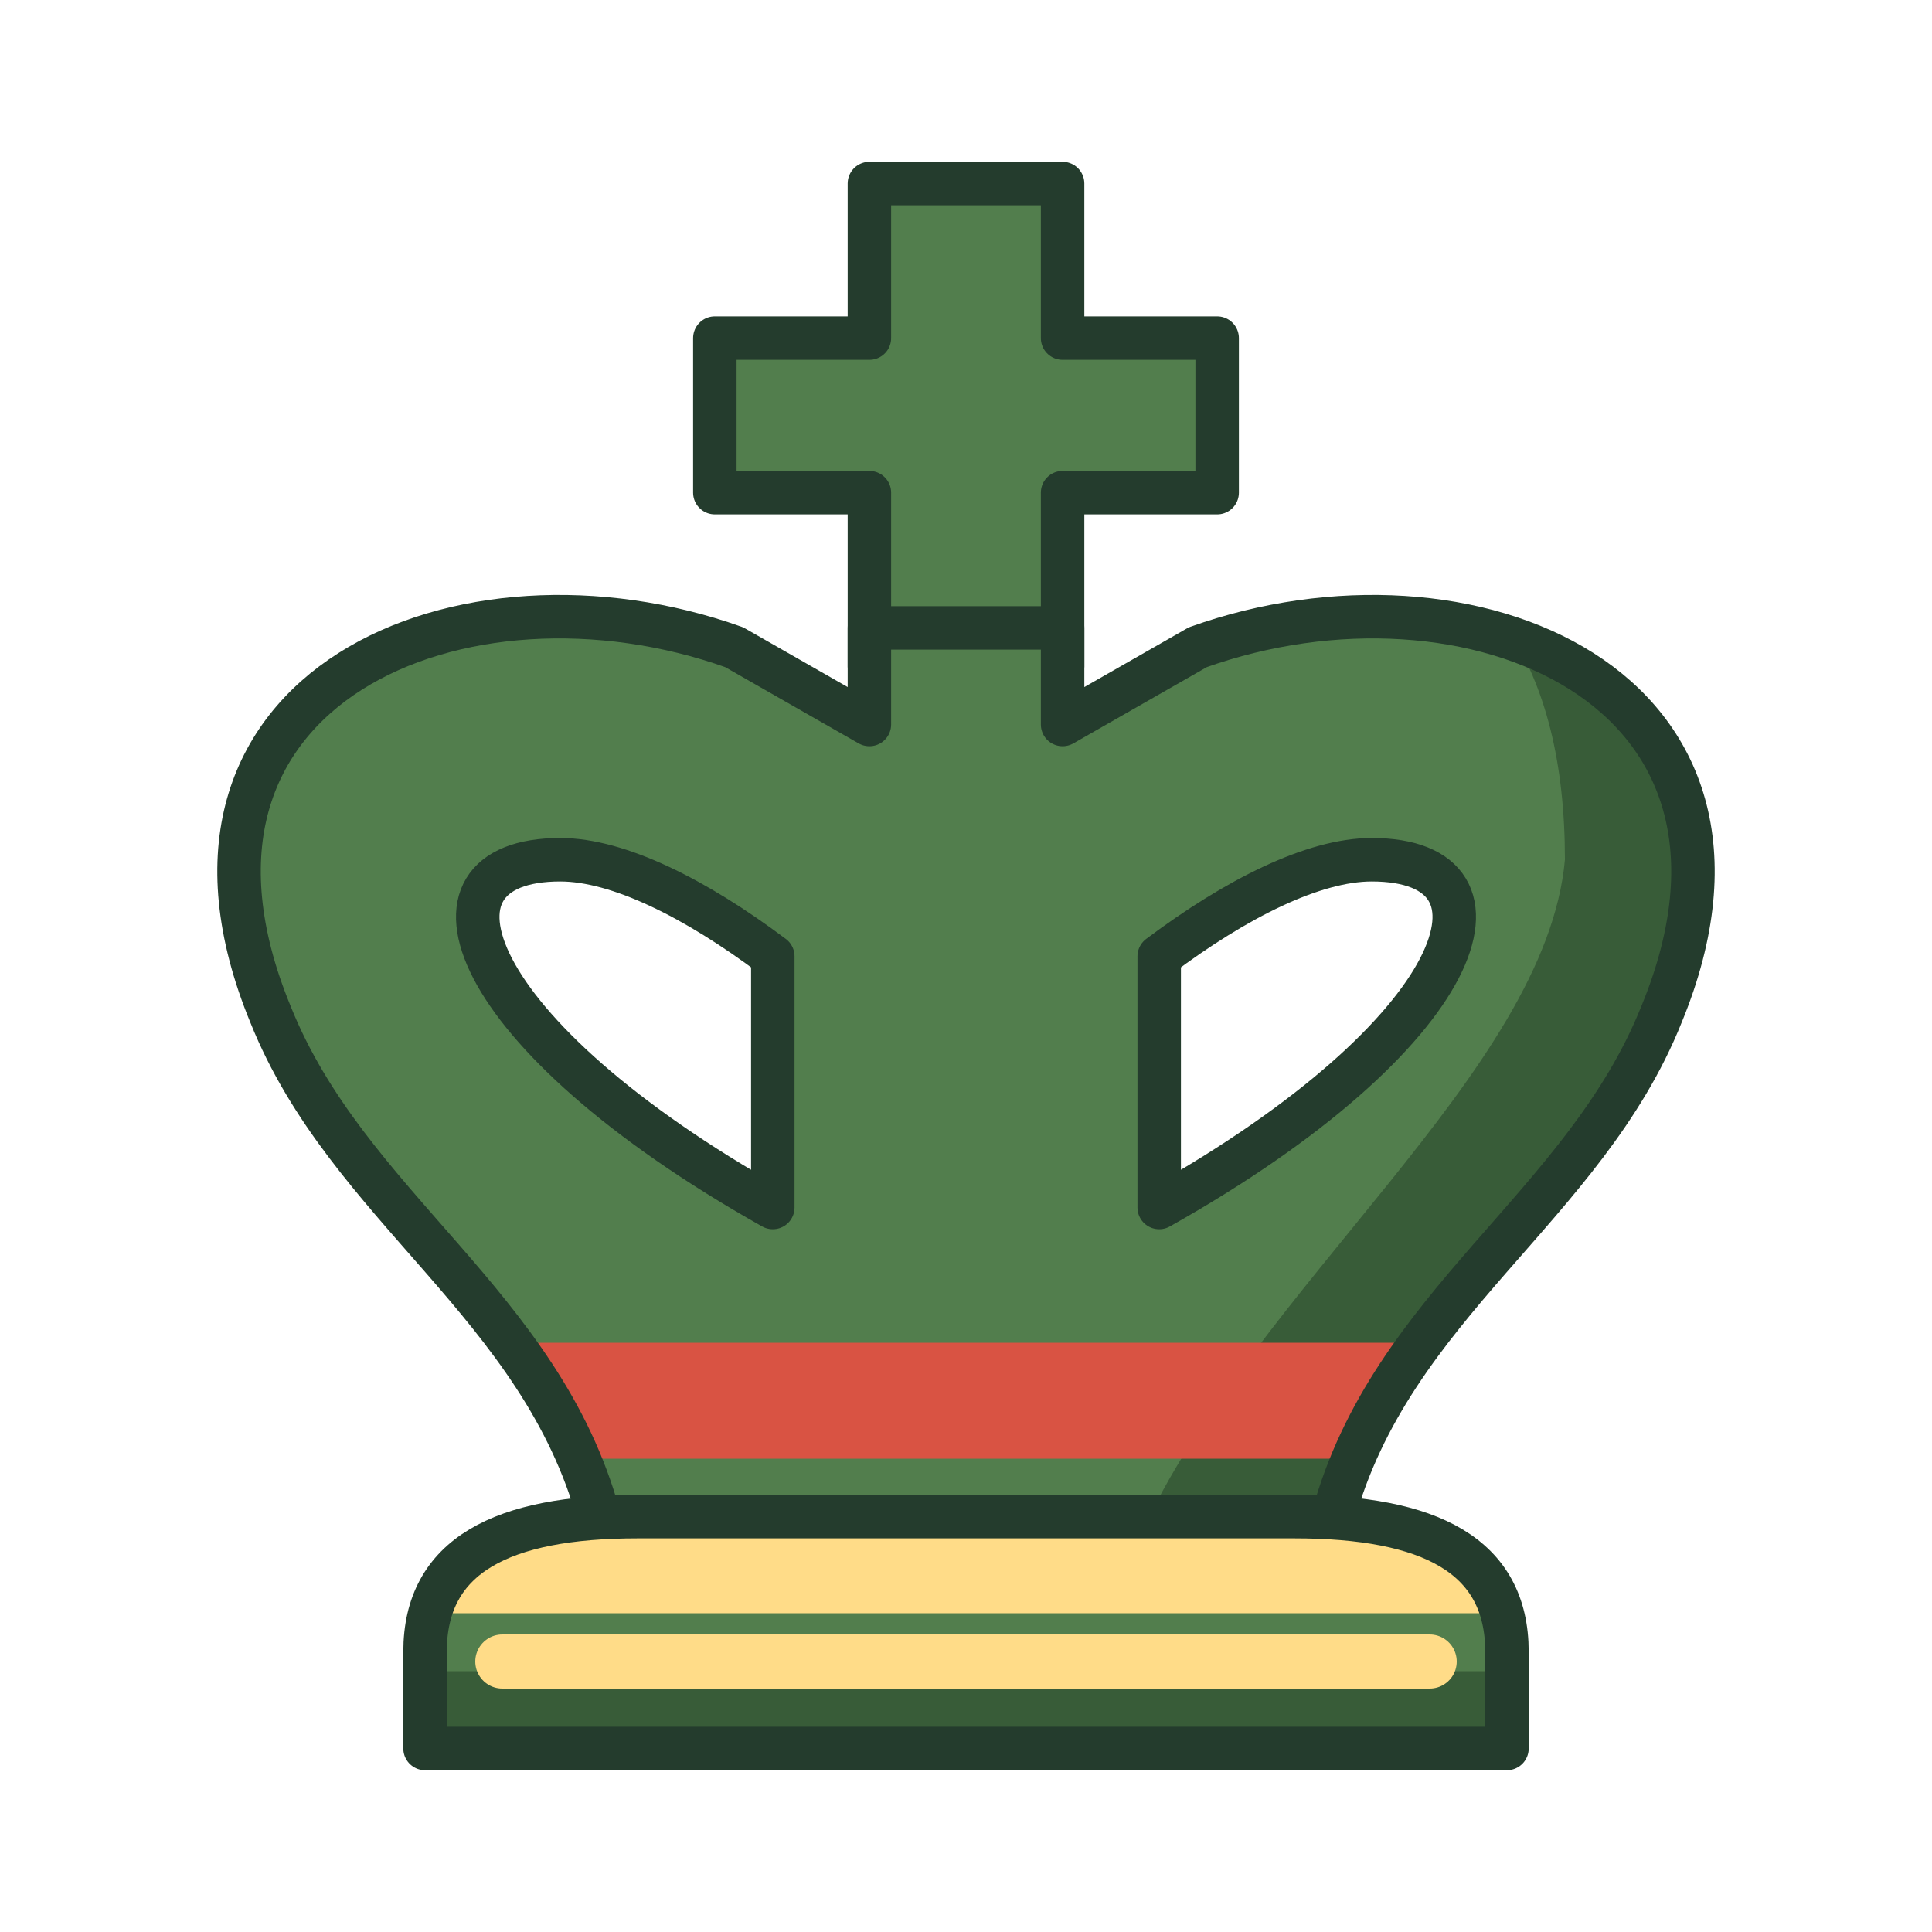
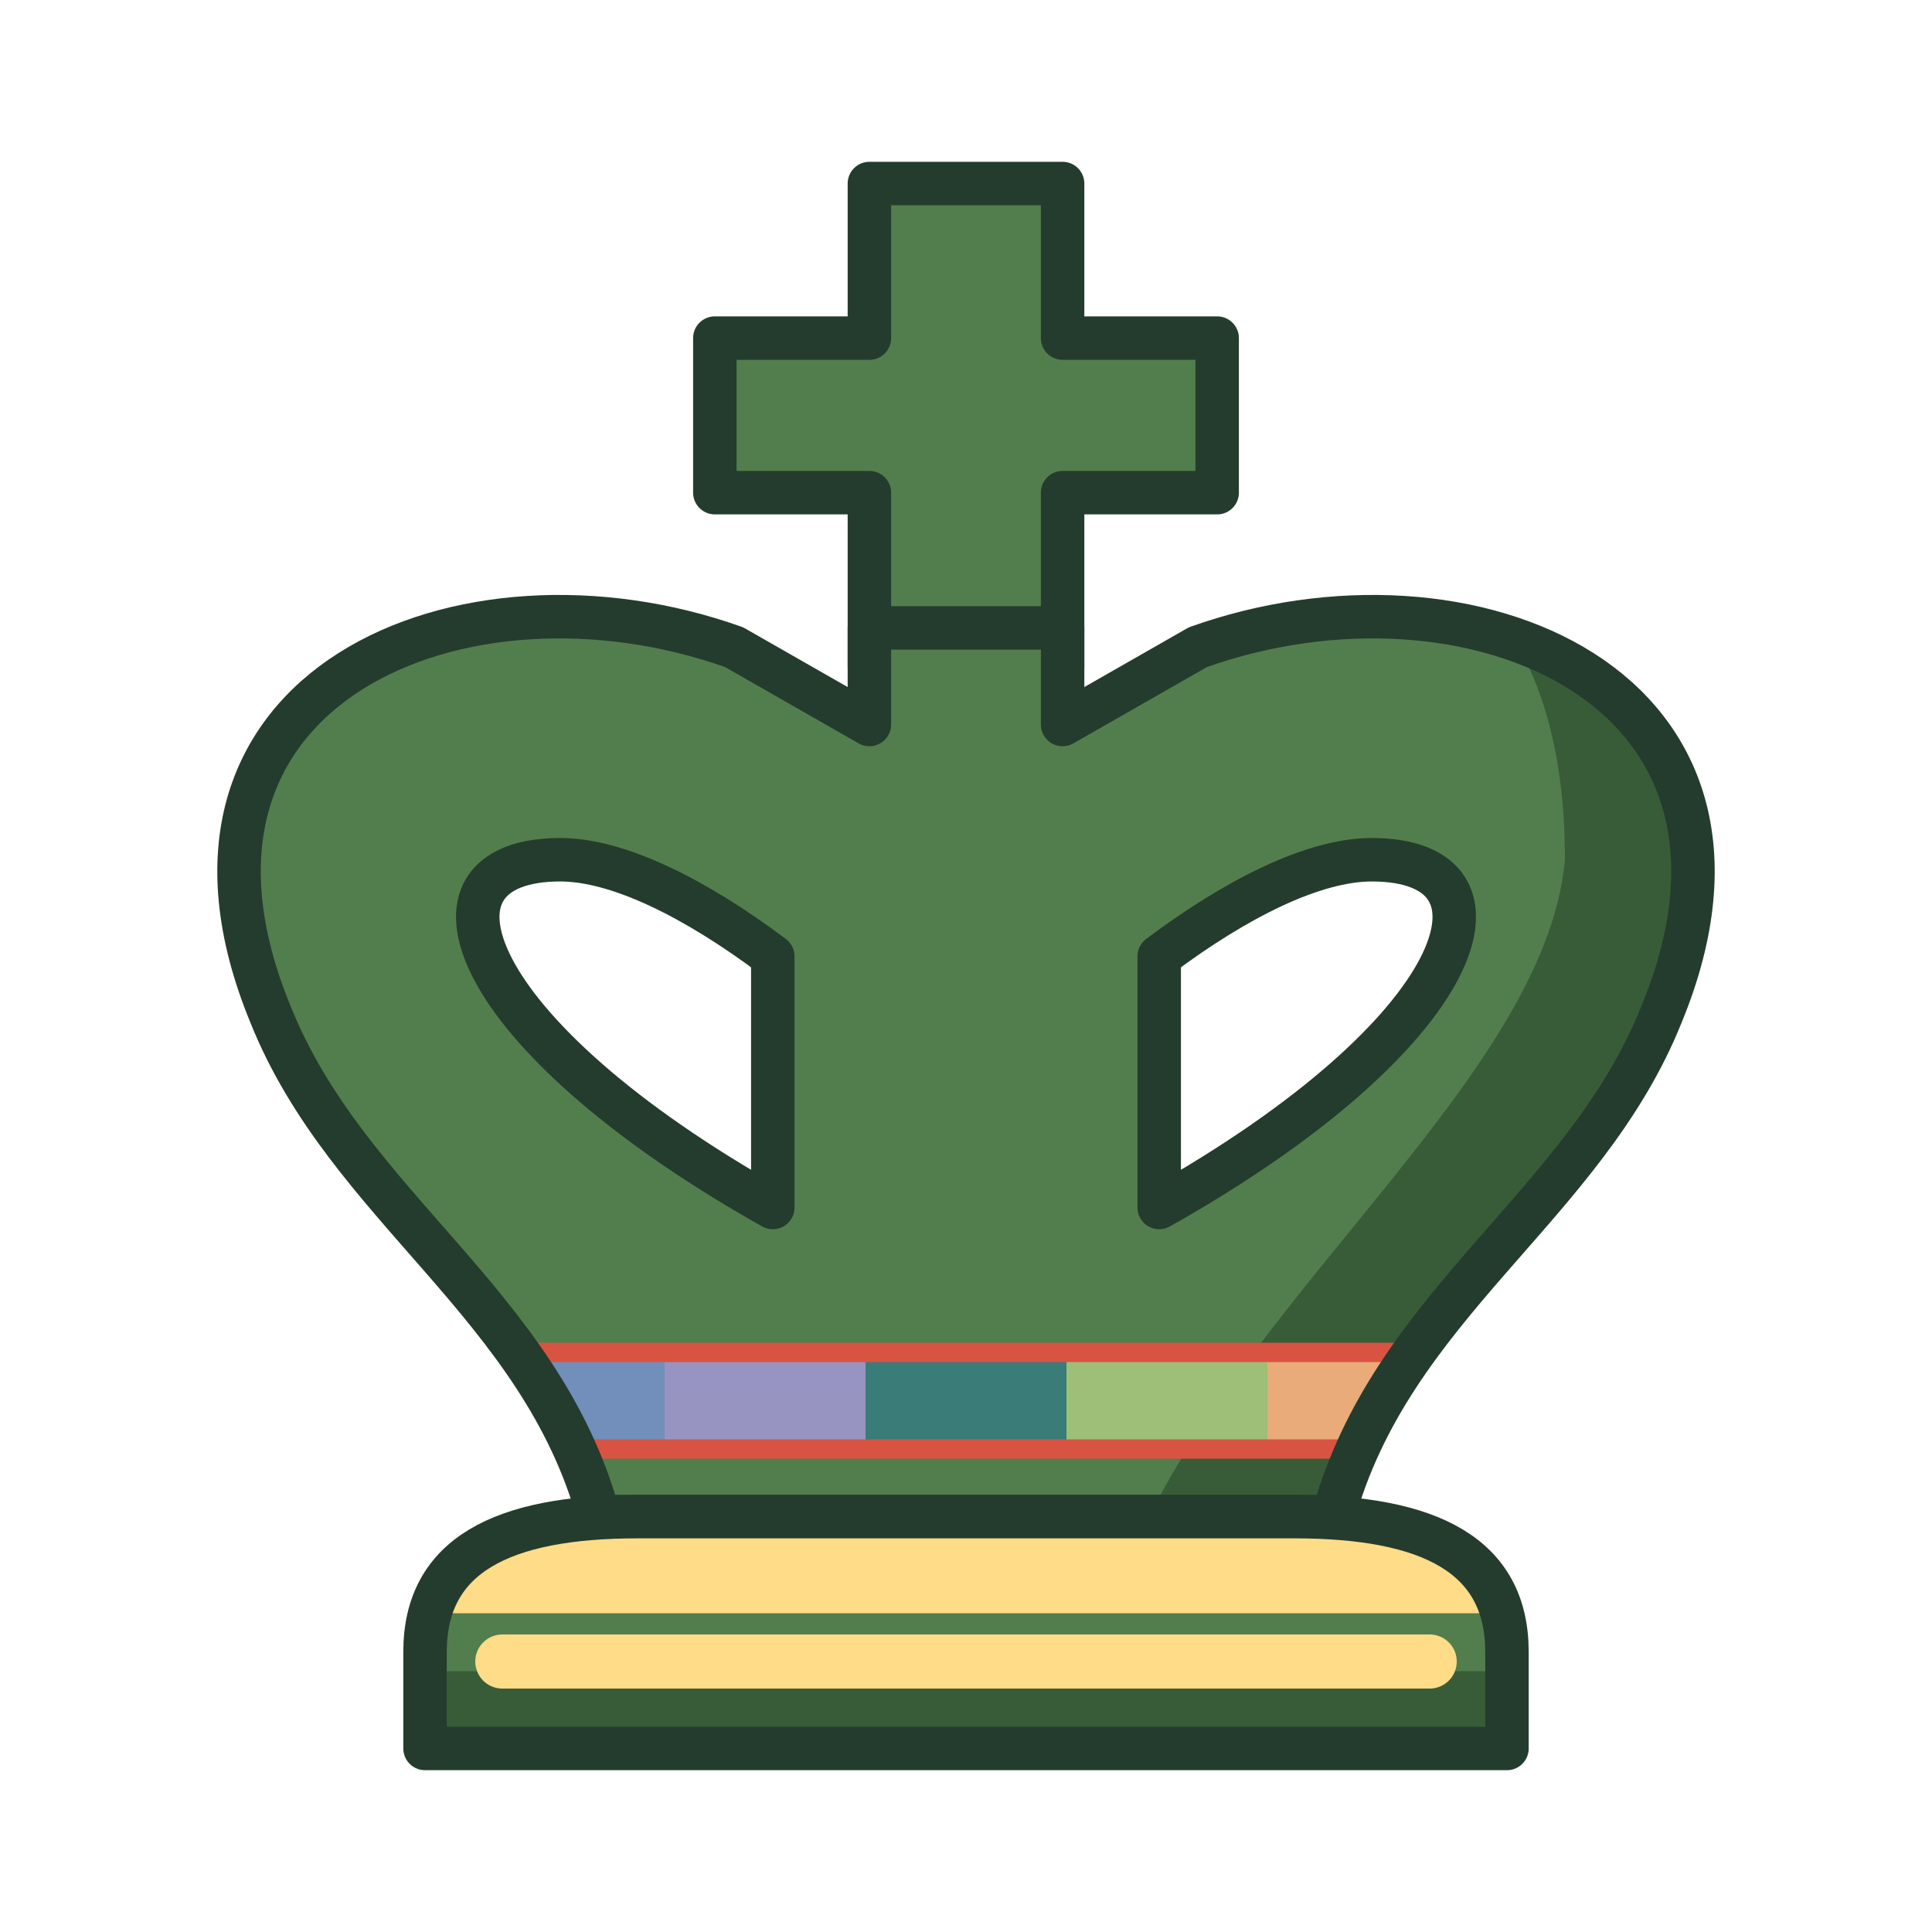
<svg xmlns="http://www.w3.org/2000/svg" viewBox="0 -1.5 100 100">
  <g fill="#527E4D" stroke="#243C2D" stroke-width="2.25" stroke-linejoin="round" stroke-linecap="round">
    <path d="M45 8 H55 V16 H63 V24 H55 V33 H45 V24 H37 V16 H45 Z" fill="#527E4D" stroke="none" fill-rule="evenodd" />
    <defs>
      <clipPath id="s10">
        <path d="M45 8 H55 V16 H63 V24 H55 V33 H45 V24 H37 V16 H45 Z" clip-rule="evenodd" />
      </clipPath>
    </defs>
    <g stroke="none" clip-path="url(#s10)">
      <path d="M10 68 H90 V74 H10 Z" fill="#D95343" />
      <path d="M10 78 H90 V82 H10 Z" fill="#FFDC88" />
+       <path d="M24 69 H34.4 V73 H24 Z" fill="#728EBA" />
+       <path d="M34.4 69 H44.8 V73 H34.4 Z" fill="#9894C2" />
+       <path d="M44.8 69 H55.2 V73 H44.8 Z" fill="#397C78" />
+       <path d="M55.2 69 H65.6 V73 H55.2 Z" fill="#9EBF78" />
+       <path d="M65.6 69 H76 V73 H65.6 Z" fill="#E9AB79" />
    </g>
    <path d="M45 8 H55 V16 H63 V24 H55 V33 H45 V24 H37 V16 H45 Z" fill="none" />
    <path d="M31 77 C28 66 18 61 14 51 C7 34 24 27 38 32 L45 36 V31 H55 V36 L62 32 C76 27 93 34 86 51 C82 61 72 66 69 77 Z M29 43 C21 43 24 52 40 61 V48 C36 45 32 43 29 43 Z M71 43 C68 43 64 45 60 48 V61 C76 52 79 43 71 43 Z" fill="#527E4D" stroke="none" fill-rule="evenodd" />
    <defs>
      <clipPath id="s11">
        <path d="M31 77 C28 66 18 61 14 51 C7 34 24 27 38 32 L45 36 V31 H55 V36 L62 32 C76 27 93 34 86 51 C82 61 72 66 69 77 Z M29 43 C21 43 24 52 40 61 V48 C36 45 32 43 29 43 Z M71 43 C68 43 64 45 60 48 V61 C76 52 79 43 71 43 Z" clip-rule="evenodd" />
      </clipPath>
    </defs>
    <path d="M78 31 C89 35 91 43 86 51 C82 61 72 66 69 78 H59 C65 65 80 54 81 43 C81 38 80 34 78 31 Z" fill="#385C38" stroke="none" clip-path="url(#s11)" />
    <g stroke="none" clip-path="url(#s11)">
      <path d="M10 68 H90 V74 H10 Z" fill="#D95343" />
      <path d="M10 78 H90 V82 H10 Z" fill="#FFDC88" />
+       <path d="M24 69 H34.4 V73 H24 Z" fill="#728EBA" />
+       <path d="M34.4 69 H44.8 V73 H34.4 Z" fill="#9894C2" />
+       <path d="M44.8 69 H55.2 V73 H44.8 Z" fill="#397C78" />
+       <path d="M55.2 69 H65.6 V73 H55.2 Z" fill="#9EBF78" />
+       <path d="M65.6 69 H76 V73 H65.6 Z" fill="#E9AB79" />
    </g>
    <path d="M31 77 C28 66 18 61 14 51 C7 34 24 27 38 32 L45 36 V31 H55 V36 L62 32 C76 27 93 34 86 51 C82 61 72 66 69 77 Z M29 43 C21 43 24 52 40 61 V48 C36 45 32 43 29 43 Z M71 43 C68 43 64 45 60 48 V61 C76 52 79 43 71 43 Z" fill="none" />
    <path d="M22 89 V84 C22 79 26 77 33 77 H67 C74 77 78 79 78 84 V89 Z" fill="#527E4D" stroke="none" fill-rule="evenodd" />
    <defs>
      <clipPath id="s12">
        <path d="M22 89 V84 C22 79 26 77 33 77 H67 C74 77 78 79 78 84 V89 Z" clip-rule="evenodd" />
      </clipPath>
    </defs>
    <path d="M21 85 H79 V90 H21 Z" fill="#385C38" stroke="none" clip-path="url(#s12)" />
    <g stroke="none" clip-path="url(#s12)">
      <path d="M10 68 H90 V74 H10 Z" fill="#D95343" />
      <path d="M10 78 H90 V82 H10 Z" fill="#FFDC88" />
+       <path d="M24 69 H34.4 V73 H24 Z" fill="#728EBA" />
+       <path d="M34.4 69 H44.8 V73 H34.4 Z" fill="#9894C2" />
+       <path d="M44.8 69 H55.2 V73 H44.8 Z" fill="#397C78" />
+       <path d="M55.2 69 H65.6 V73 H55.2 Z" fill="#9EBF78" />
+       <path d="M65.6 69 H76 V73 H65.6 Z" fill="#E9AB79" />
    </g>
    <path d="M22 89 V84 C22 79 26 77 33 77 H67 C74 77 78 79 78 84 V89 Z" fill="none" />
    <path d="M26 84.5 H74" fill="none" stroke="#FFDC88" stroke-width="2.8" stroke-linecap="round" />
  </g>
</svg>
